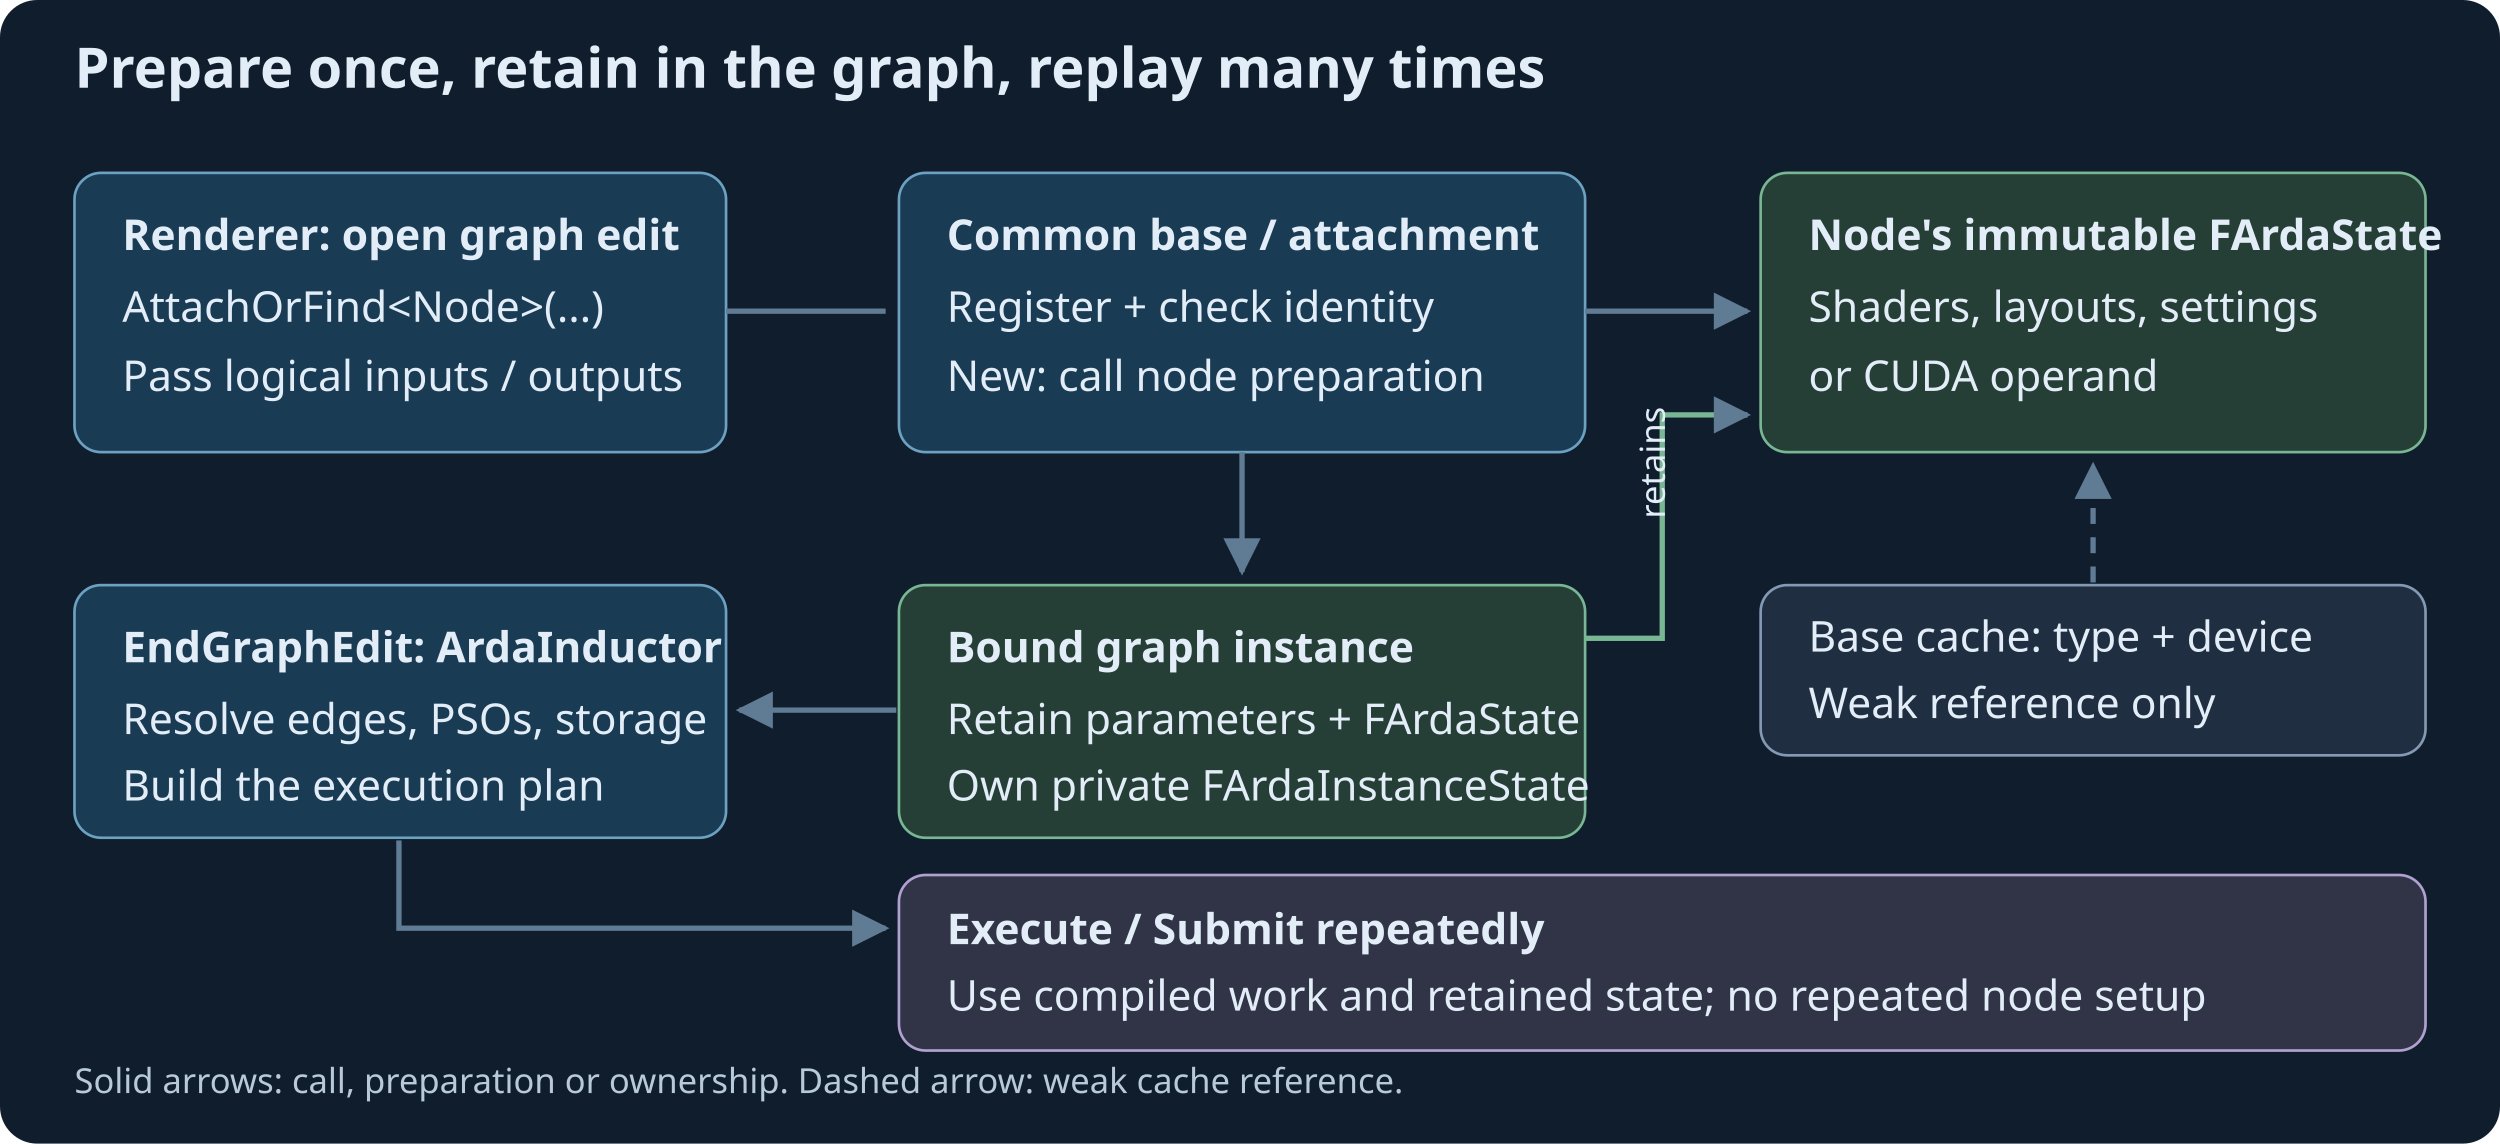
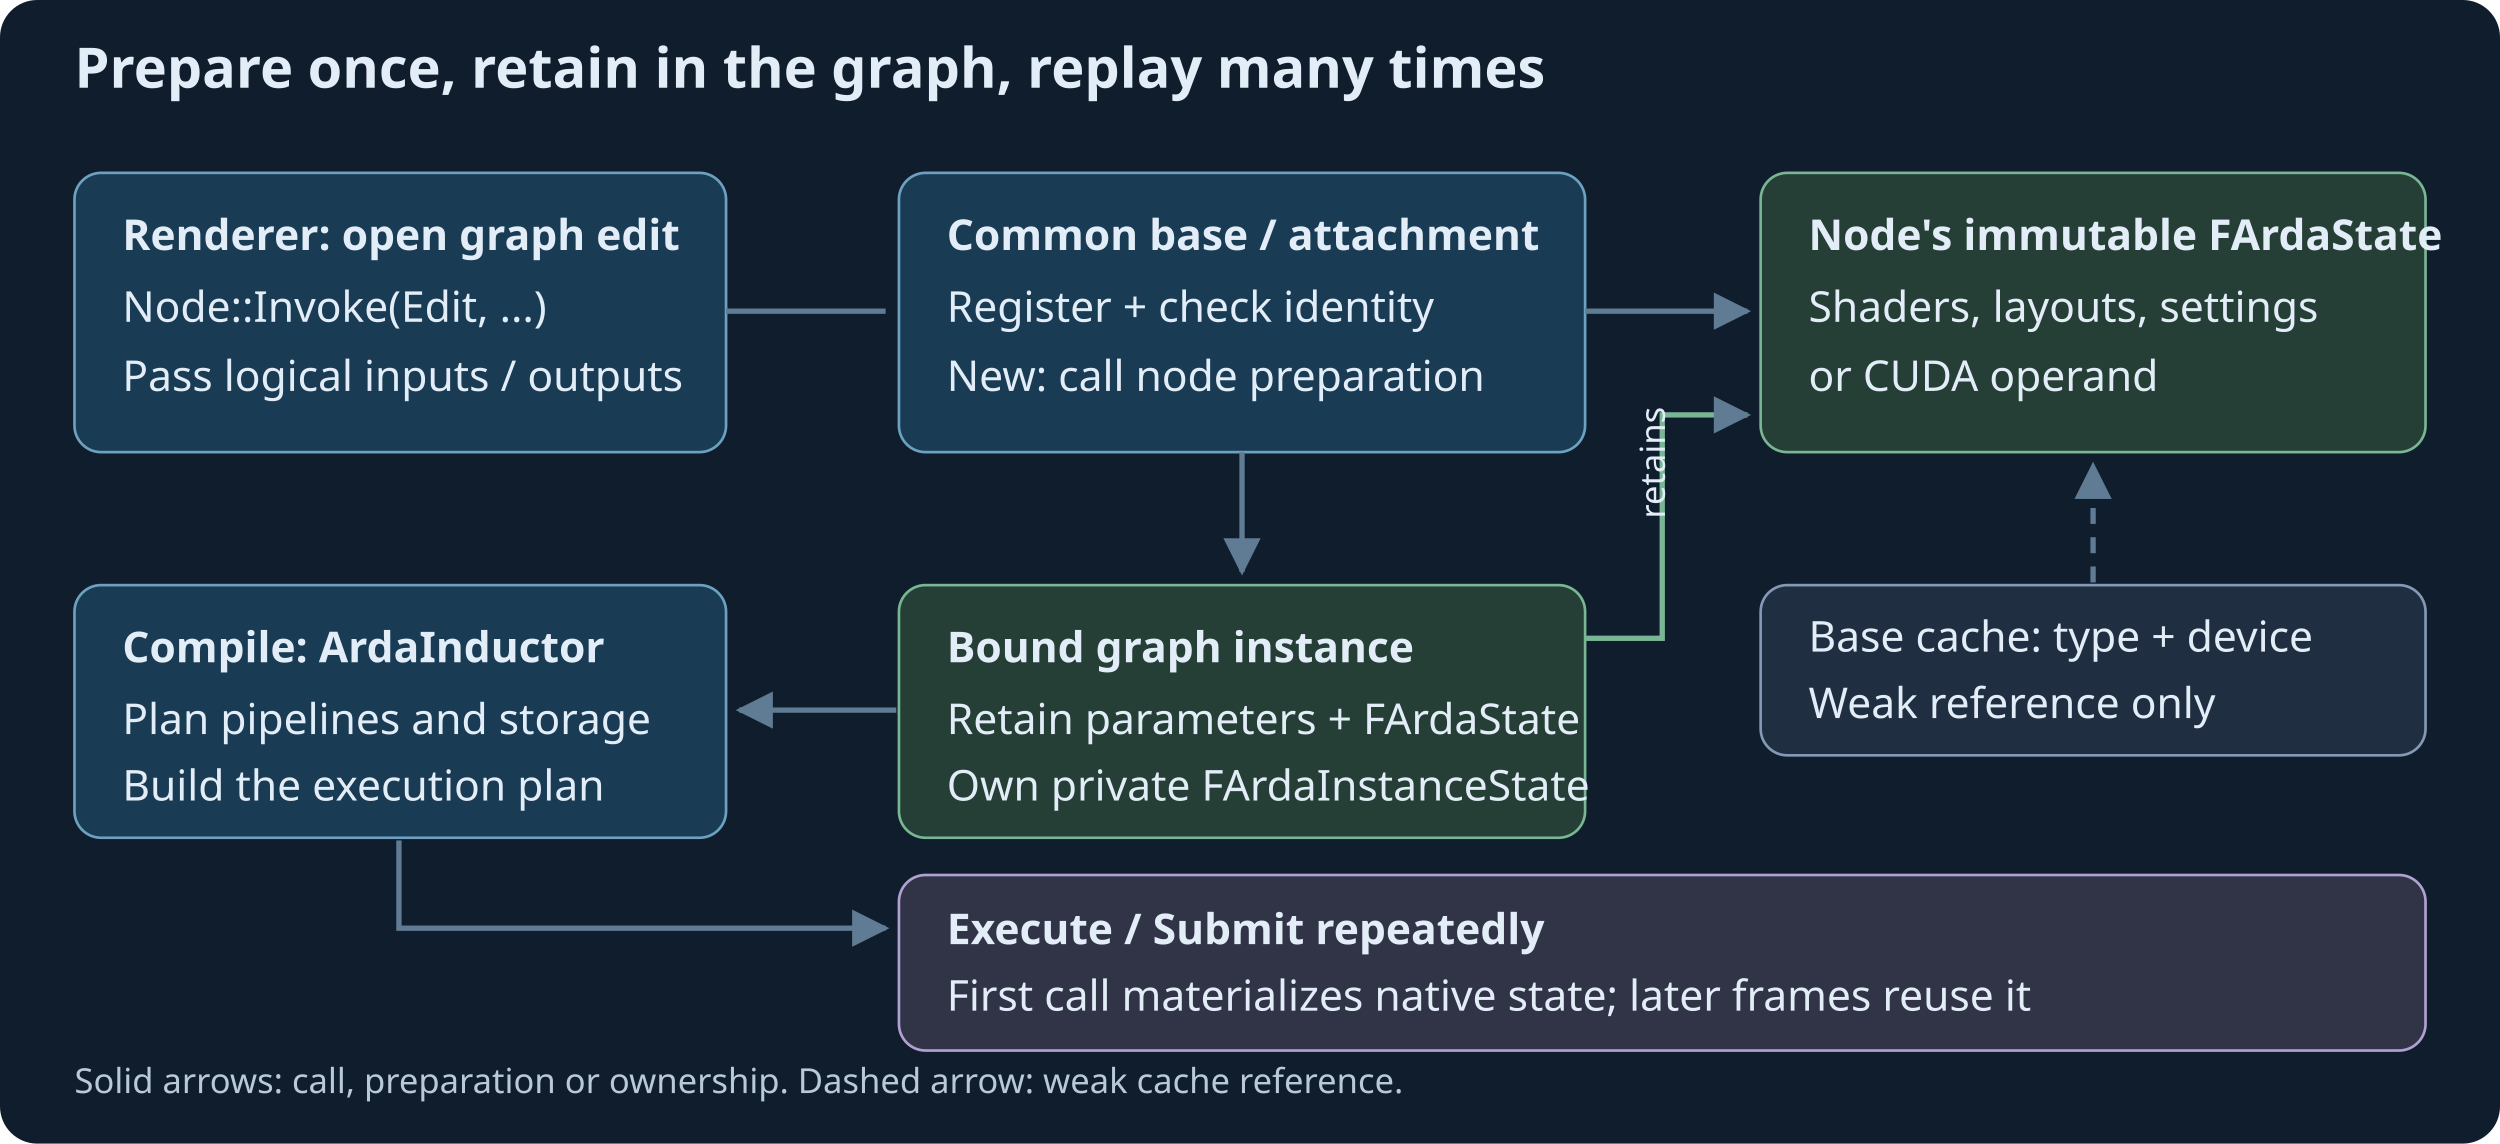
<svg xmlns="http://www.w3.org/2000/svg" width="940" height="430" viewBox="0 0 940 430" role="img" aria-labelledby="title desc">
  <defs>
    <marker id="arrow" viewBox="0 0 10 10" refX="9" refY="5" markerWidth="7" markerHeight="7" orient="auto">
      <path d="M 0 0 L 10 5 L 0 10 Z" fill="#607b94" />
    </marker>
  </defs>
  <rect width="940" height="430" rx="14" fill="#101d2c" />
  <g font-family="system-ui, sans-serif" font-size="16" fill="#e2edf7">
    <text x="28" y="33" font-size="21" font-weight="700">Prepare once, retain in the graph, replay many times</text>
    <rect x="28" y="65" width="245" height="105" rx="10" fill="#193b54" stroke="#6da1c2" />
    <text x="46" y="94" font-weight="700">Renderer: open graph edit</text>
-     <text x="46" y="121">AttachOrFind&lt;Node&gt;(...)</text>
+     <text x="46" y="121">Node::Invoke(Edit, ...)</text>
    <text x="46" y="147">Pass logical inputs / outputs</text>
    <rect x="338" y="65" width="258" height="105" rx="10" fill="#193b54" stroke="#6da1c2" />
    <text x="356" y="94" font-weight="700">Common base / attachment</text>
    <text x="356" y="121">Register + check identity</text>
    <text x="356" y="147">New: call node preparation</text>
    <rect x="662" y="65" width="250" height="105" rx="10" fill="#253e36" stroke="#79b694" />
    <text x="680" y="94" font-weight="700">Node's immutable FArdaState</text>
    <text x="680" y="121">Shaders, layouts, settings</text>
    <text x="680" y="147">or CUDA operand</text>
    <path d="M273 117 H333 M596 117 H657" fill="none" stroke="#607b94" stroke-width="2" marker-end="url(#arrow)" />
    <rect x="662" y="220" width="250" height="64" rx="10" fill="#202e41" stroke="#8499b4" />
    <text x="680" y="245">Base cache: type + device</text>
    <text x="680" y="270">Weak reference only</text>
    <path d="M787 219 V175" fill="none" stroke="#607b94" stroke-width="2" stroke-dasharray="6 5" marker-end="url(#arrow)" />
    <rect x="338" y="220" width="258" height="95" rx="10" fill="#253e36" stroke="#79b694" />
    <text x="356" y="249" font-weight="700">Bound graph instance</text>
    <text x="356" y="276">Retain parameters + FArdaState</text>
    <text x="356" y="301">Own private FArdaInstanceState</text>
    <path d="M467 170 V215" fill="none" stroke="#607b94" stroke-width="2" marker-end="url(#arrow)" />
    <path d="M596 240 H625 V156 H657" fill="none" stroke="#79b694" stroke-width="2" marker-end="url(#arrow)" />
    <text x="626" y="195" font-size="13" transform="rotate(-90 626 195)">retains</text>
    <rect x="28" y="220" width="245" height="95" rx="10" fill="#193b54" stroke="#6da1c2" />
-     <text x="46" y="249" font-weight="700">EndGraphEdit: ArdaInductor</text>
-     <text x="46" y="276">Resolve edges, PSOs, storage</text>
+     <text x="46" y="249" font-weight="700">Compile: ArdaInductor</text>
+     <text x="46" y="276">Plan pipelines and storage</text>
    <text x="46" y="301">Build the execution plan</text>
    <path d="M337 267 H278" fill="none" stroke="#607b94" stroke-width="2" marker-end="url(#arrow)" />
    <path d="M150 316 V349 H333" fill="none" stroke="#607b94" stroke-width="2" marker-end="url(#arrow)" />
    <rect x="338" y="329" width="574" height="66" rx="10" fill="#313447" stroke="#b1a1d3" />
    <text x="356" y="355" font-weight="700">Execute / Submit repeatedly</text>
-     <text x="356" y="380">Use compiled work and retained state; no repeated node setup</text>
+     <text x="356" y="380">First call materializes native state; later frames reuse it</text>
    <text x="28" y="411" font-size="13" fill="#b8cad9">Solid arrows: call, preparation or ownership. Dashed arrow: weak cache reference.</text>
  </g>
</svg>
